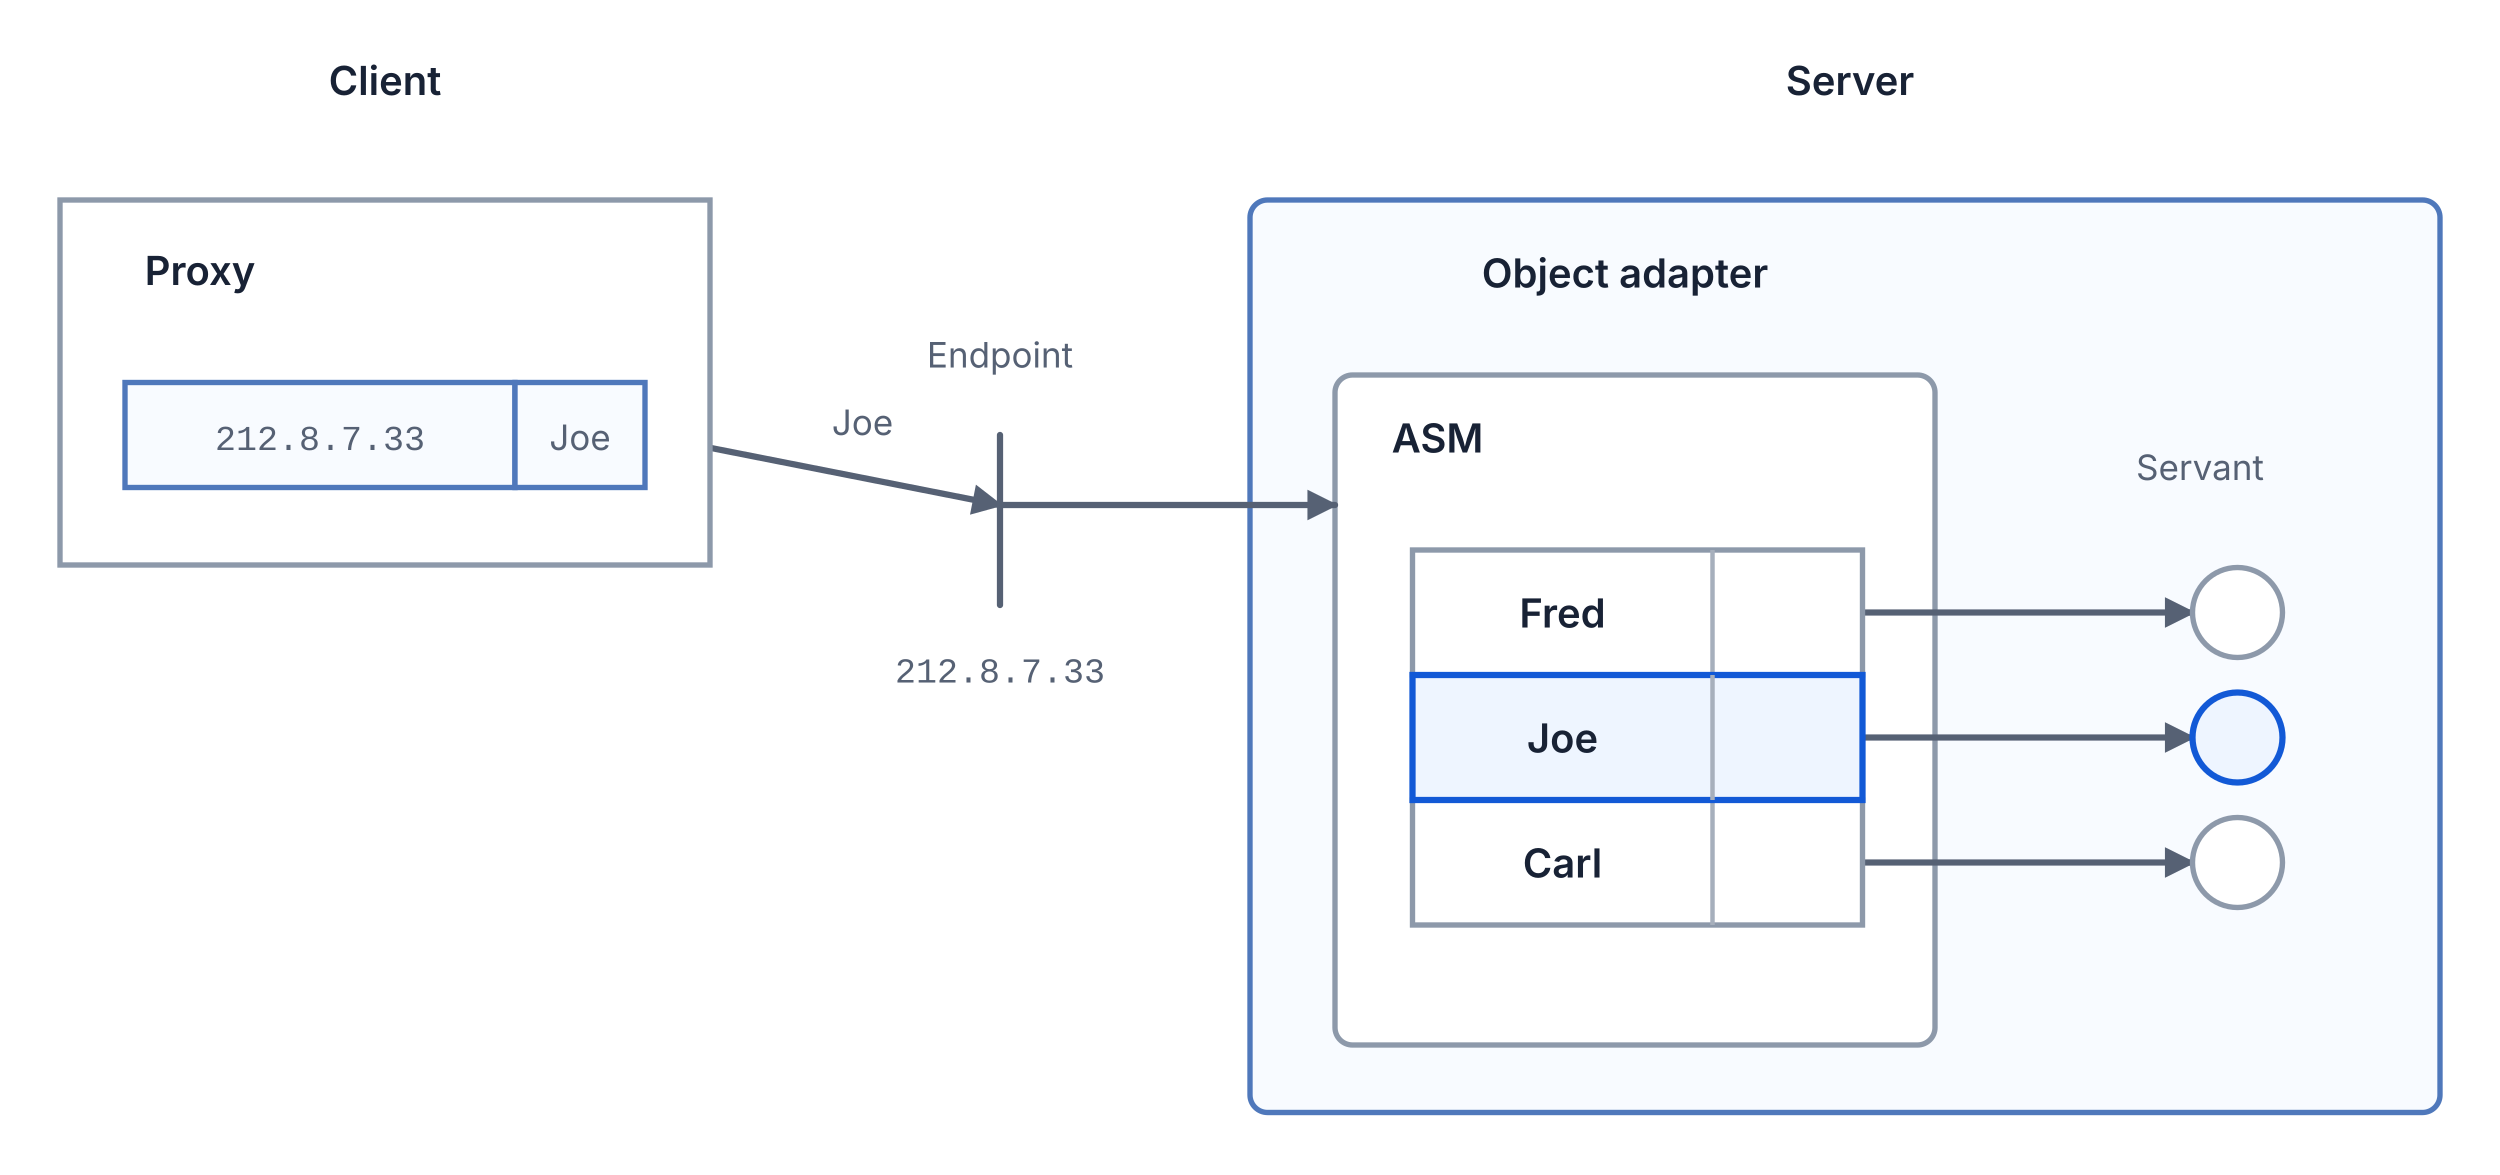
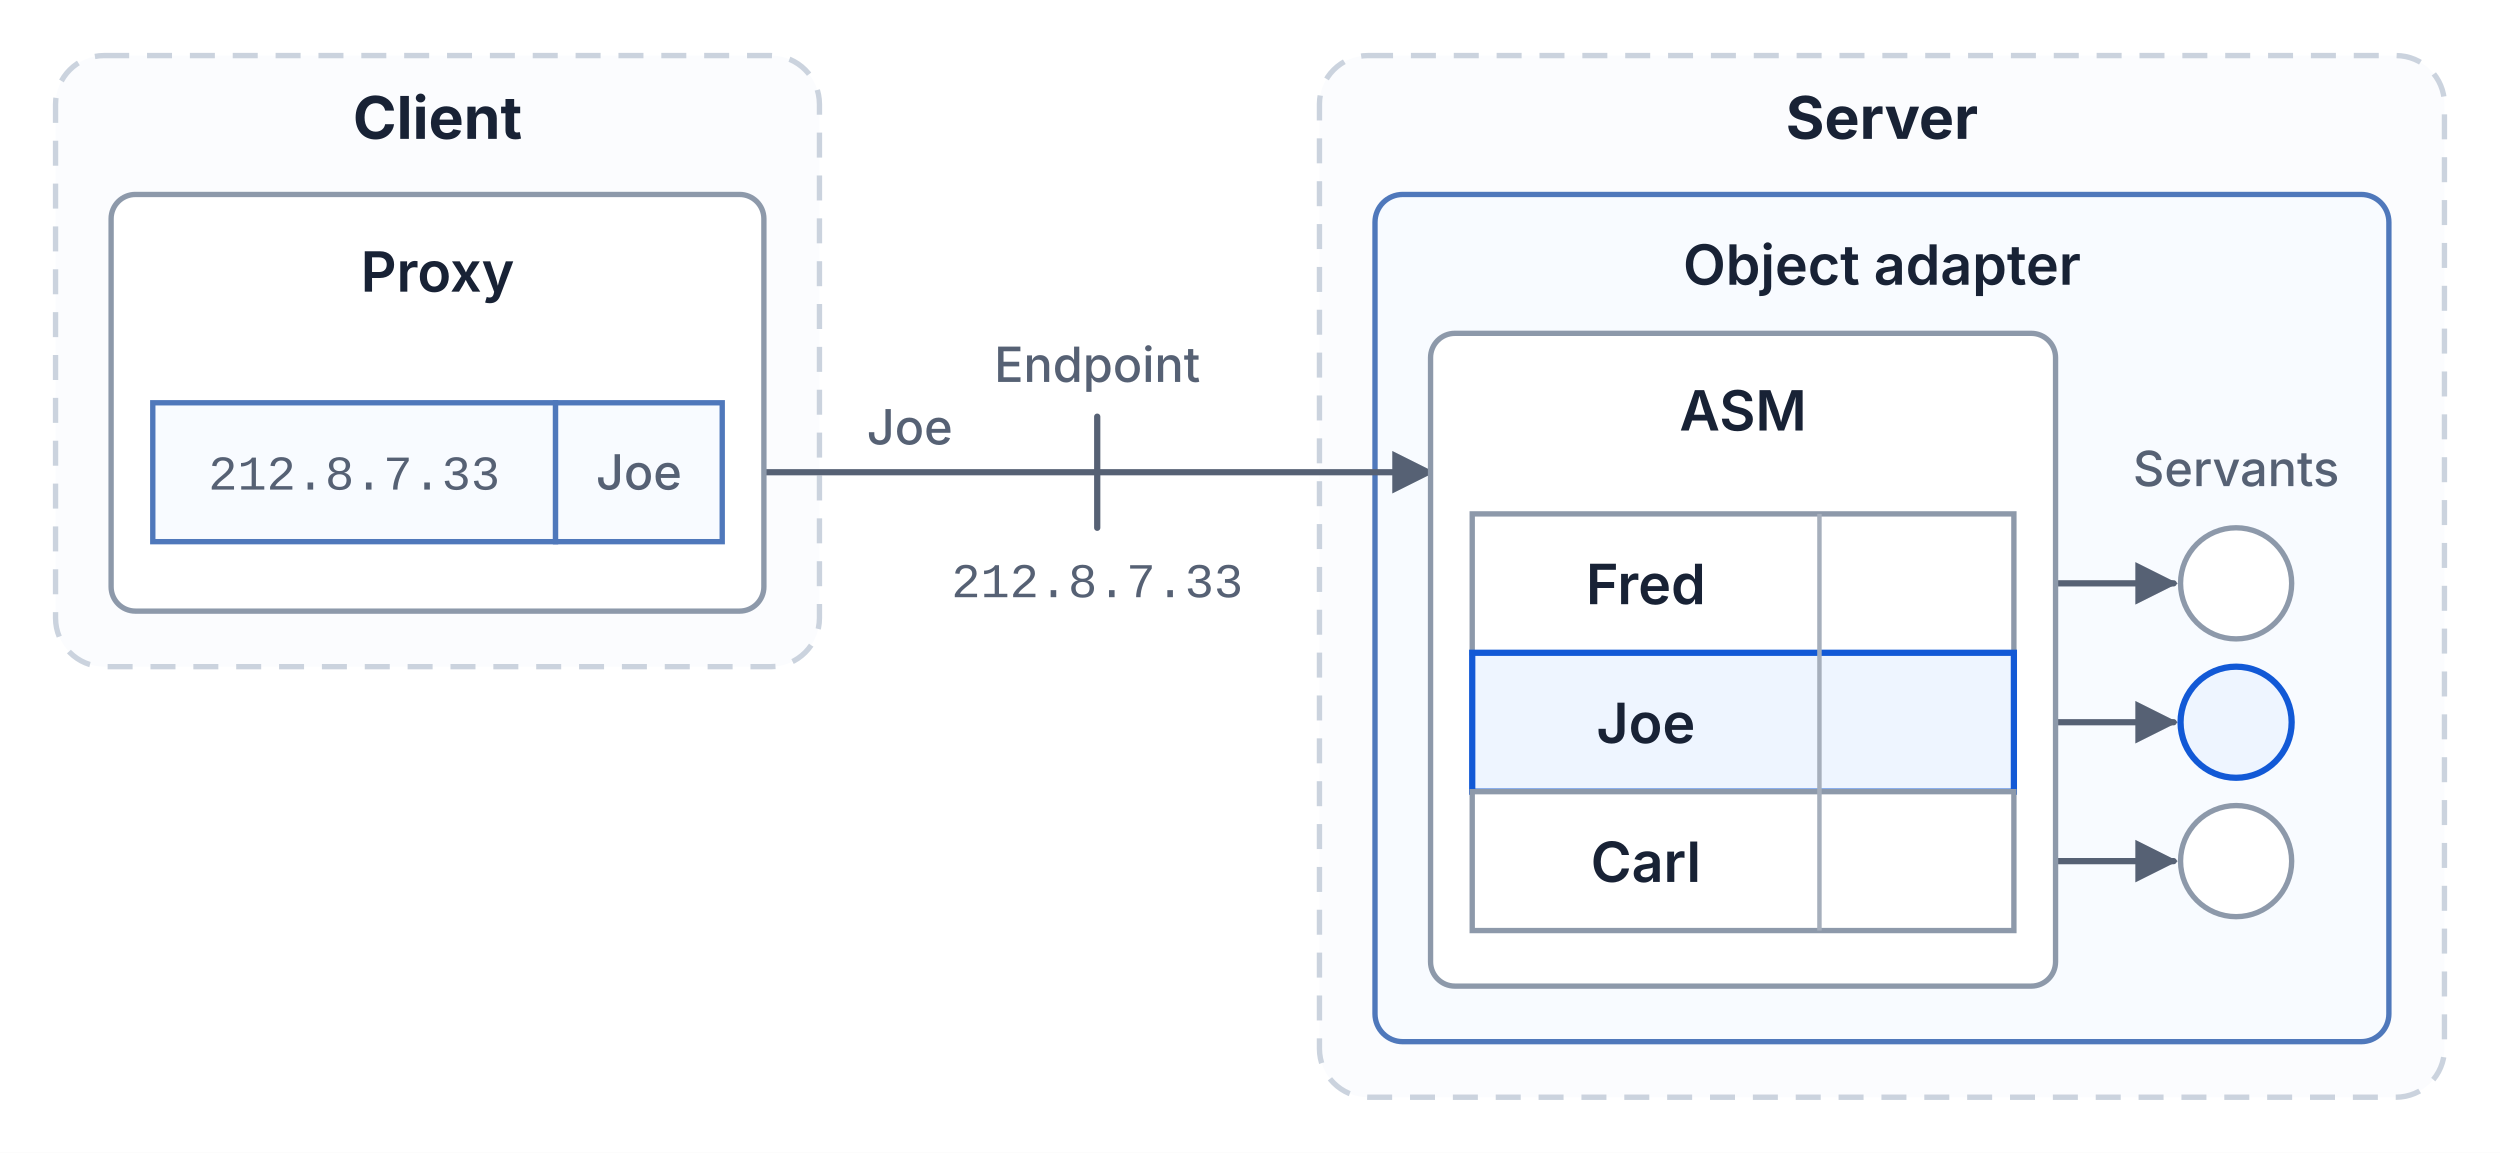
- <svg xmlns="http://www.w3.org/2000/svg" width="700" height="329" viewBox="0 0 1000 470" role="img" aria-labelledby="title description">
+ <svg xmlns="http://www.w3.org/2000/svg" width="700" height="322.78" viewBox="0 0 720 332" role="img" aria-labelledby="title description">
  <defs>
    <marker id="arrow" viewBox="0 0 8 8" refX="7.2" refY="4" markerWidth="7" markerHeight="7" orient="auto-start-reverse">
      <path d="M 0 0 L 8 4 L 0 8 Z" fill="#566174" />
    </marker>
  </defs>
  <style>
    text {
      fill: #182235;
      font-family: Inter, ui-sans-serif, system-ui, -apple-system, BlinkMacSystemFont, "Segoe UI", sans-serif;
    }
+     .process-title {
+       font-size: 17px;
+       font-weight: 650;
+       text-anchor: middle;
+     }
    .label {
      font-size: 16px;
      font-weight: 600;
      text-anchor: middle;
    }
    .annotation {
      fill: #566174;
      font-size: 14px;
+       font-weight: 500;
      text-anchor: middle;
    }
    .code {
      font-family: ui-monospace, SFMono-Regular, Menlo, Monaco, Consolas, "Liberation Mono", monospace;
+     }
+     .process-boundary {
+       fill: #fbfcfe;
+       stroke: #cbd3de;
+       stroke-dasharray: 7 5;
+       stroke-width: 1.5;
    }
    .application {
      fill: #ffffff;
      stroke: #8d99aa;
      stroke-width: 1.5;
    }
    .api {
      fill: #f8fbff;
      stroke: #4f78bb;
      stroke-width: 1.5;
    }
    .runtime {
      fill: #eef5ff;
      stroke: #1259d6;
      stroke-width: 1.75;
    }
    .connector {
      fill: none;
      stroke: #566174;
      stroke-width: 1.75;
      stroke-linecap: round;
      stroke-linejoin: round;
    }
    .one-way {
      marker-end: url(#arrow);
    }
    .divider {
      fill: none;
      stroke: #a6afbc;
      stroke-width: 1.25;
    }
  </style>
-   <rect width="1000" height="470" fill="#ffffff" />
+   <rect width="720" height="332" fill="#ffffff" />
  <g id="boundaries" aria-hidden="true">
-     <rect class="api" x="500" y="80" width="476" height="365" rx="7" vector-effect="non-scaling-stroke" />
-     <rect class="application" x="534" y="150" width="240" height="268" rx="7" vector-effect="non-scaling-stroke" />
+     <rect class="process-boundary" x="16" y="16" width="220" height="176" rx="14" vector-effect="non-scaling-stroke" />
+     <rect class="process-boundary" x="380" y="16" width="324" height="300" rx="14" vector-effect="non-scaling-stroke" />
+     <rect class="api" x="396" y="56" width="292" height="244" rx="8" vector-effect="non-scaling-stroke" />
  </g>
  <g id="connectors" aria-hidden="true">
-     <path class="connector one-way" d="M 725 245 L 877 245" vector-effect="non-scaling-stroke" />
-     <path class="connector one-way" d="M 725 295 L 877 295" vector-effect="non-scaling-stroke" />
-     <path class="connector one-way" d="M 725 345 L 877 345" vector-effect="non-scaling-stroke" />
-     <path class="connector one-way" d="M 258 174 L 400 202" vector-effect="non-scaling-stroke" />
-     <path class="connector one-way" d="M 400 202 H 534" vector-effect="non-scaling-stroke" />
-     <path class="connector" d="M 400 174 V 242" vector-effect="non-scaling-stroke" />
+     <path class="connector one-way" d="M 216 136 H 412" vector-effect="non-scaling-stroke" />
+     <path class="connector" d="M 316 120 V 152" vector-effect="non-scaling-stroke" />
+     <path class="connector one-way" d="M 552 168 H 626" vector-effect="non-scaling-stroke" />
+     <path class="connector one-way" d="M 552 208 H 626" vector-effect="non-scaling-stroke" />
+     <path class="connector one-way" d="M 552 248 H 626" vector-effect="non-scaling-stroke" />
  </g>
  <g id="components" aria-hidden="true">
-     <rect class="application" x="24" y="80" width="260" height="146" rx="0" vector-effect="non-scaling-stroke" />
-     <rect class="api" x="50" y="153" width="156" height="42" rx="0" vector-effect="non-scaling-stroke" />
-     <rect class="api" x="206" y="153" width="52" height="42" rx="0" vector-effect="non-scaling-stroke" />
-     <rect class="application" x="565" y="220" width="180" height="50" rx="0" vector-effect="non-scaling-stroke" />
-     <path class="divider" d="M 685 220 V 270" vector-effect="non-scaling-stroke" />
-     <circle class="application" cx="895" cy="245" r="18" vector-effect="non-scaling-stroke" />
-     <circle class="runtime" cx="895" cy="295" r="18" vector-effect="non-scaling-stroke" />
-     <rect class="application" x="565" y="320" width="180" height="50" rx="0" vector-effect="non-scaling-stroke" />
-     <path class="divider" d="M 685 320 V 370" vector-effect="non-scaling-stroke" />
-     <circle class="application" cx="895" cy="345" r="18" vector-effect="non-scaling-stroke" />
-     <rect class="runtime" x="565" y="270" width="180" height="50" rx="0" vector-effect="non-scaling-stroke" />
-     <path class="divider" d="M 685 270 V 320" vector-effect="non-scaling-stroke" />
+     <rect class="application" x="32" y="56" width="188" height="120" rx="7" vector-effect="non-scaling-stroke" />
+     <rect class="api" x="44" y="116" width="116" height="40" vector-effect="non-scaling-stroke" />
+     <rect class="api" x="160" y="116" width="48" height="40" vector-effect="non-scaling-stroke" />
+     <rect class="application" x="412" y="96" width="180" height="188" rx="7" vector-effect="non-scaling-stroke" />
+     <rect class="application" x="424" y="148" width="156" height="40" vector-effect="non-scaling-stroke" />
+     <rect class="runtime" x="424" y="188" width="156" height="40" vector-effect="non-scaling-stroke" />
+     <rect class="application" x="424" y="228" width="156" height="40" vector-effect="non-scaling-stroke" />
+     <path class="divider" d="M 524 148 V 268" vector-effect="non-scaling-stroke" />
+     <circle class="application" cx="644" cy="168" r="16" vector-effect="non-scaling-stroke" />
+     <circle class="runtime" cx="644" cy="208" r="16" vector-effect="non-scaling-stroke" />
+     <circle class="application" cx="644" cy="248" r="16" vector-effect="non-scaling-stroke" />
  </g>
  <g id="labels">
-     <text class="label" x="154" y="38">Client</text>
-     <text class="label" x="740" y="38">Server</text>
-     <text class="label" x="80" y="114">Proxy</text>
-     <text class="annotation code" x="128" y="180">212.8.7.33</text>
-     <text class="annotation" x="232" y="180">Joe</text>
-     <text class="label" x="650" y="115">Object adapter</text>
-     <text class="label" x="575" y="181">ASM</text>
-     <text class="annotation" x="880" y="192">Servant</text>
-     <text class="label" x="625" y="251">Fred</text>
-     <text class="label" x="625" y="301">Joe</text>
-     <text class="label" x="625" y="351">Carl</text>
-     <rect x="325.0" y="158" width="40" height="24" rx="4" fill="#ffffff" />
-     <text class="annotation" x="345" y="174">Joe</text>
-     <text class="annotation" x="400" y="147">Endpoint</text>
-     <text class="annotation code" x="400" y="273">212.8.7.33</text>
+     <text class="process-title" x="126" y="40">Client</text>
+     <text class="process-title" x="542" y="40">Server</text>
+     <text class="label" x="126" y="84">Proxy</text>
+     <text class="annotation code" x="102" y="141">212.8.7.33</text>
+     <text class="annotation" x="184" y="141">Joe</text>
+     <text class="annotation" x="262" y="128">Joe</text>
+     <text class="annotation" x="316" y="110">Endpoint</text>
+     <text class="annotation code" x="316" y="172">212.8.7.33</text>
+     <text class="label" x="542" y="82">Object adapter</text>
+     <text class="label" x="502" y="124">ASM</text>
+     <text class="annotation" x="644" y="140">Servants</text>
+     <text class="label" x="474" y="174">Fred</text>
+     <text class="label" x="474" y="214">Joe</text>
+     <text class="label" x="474" y="254">Carl</text>
  </g>
</svg>
